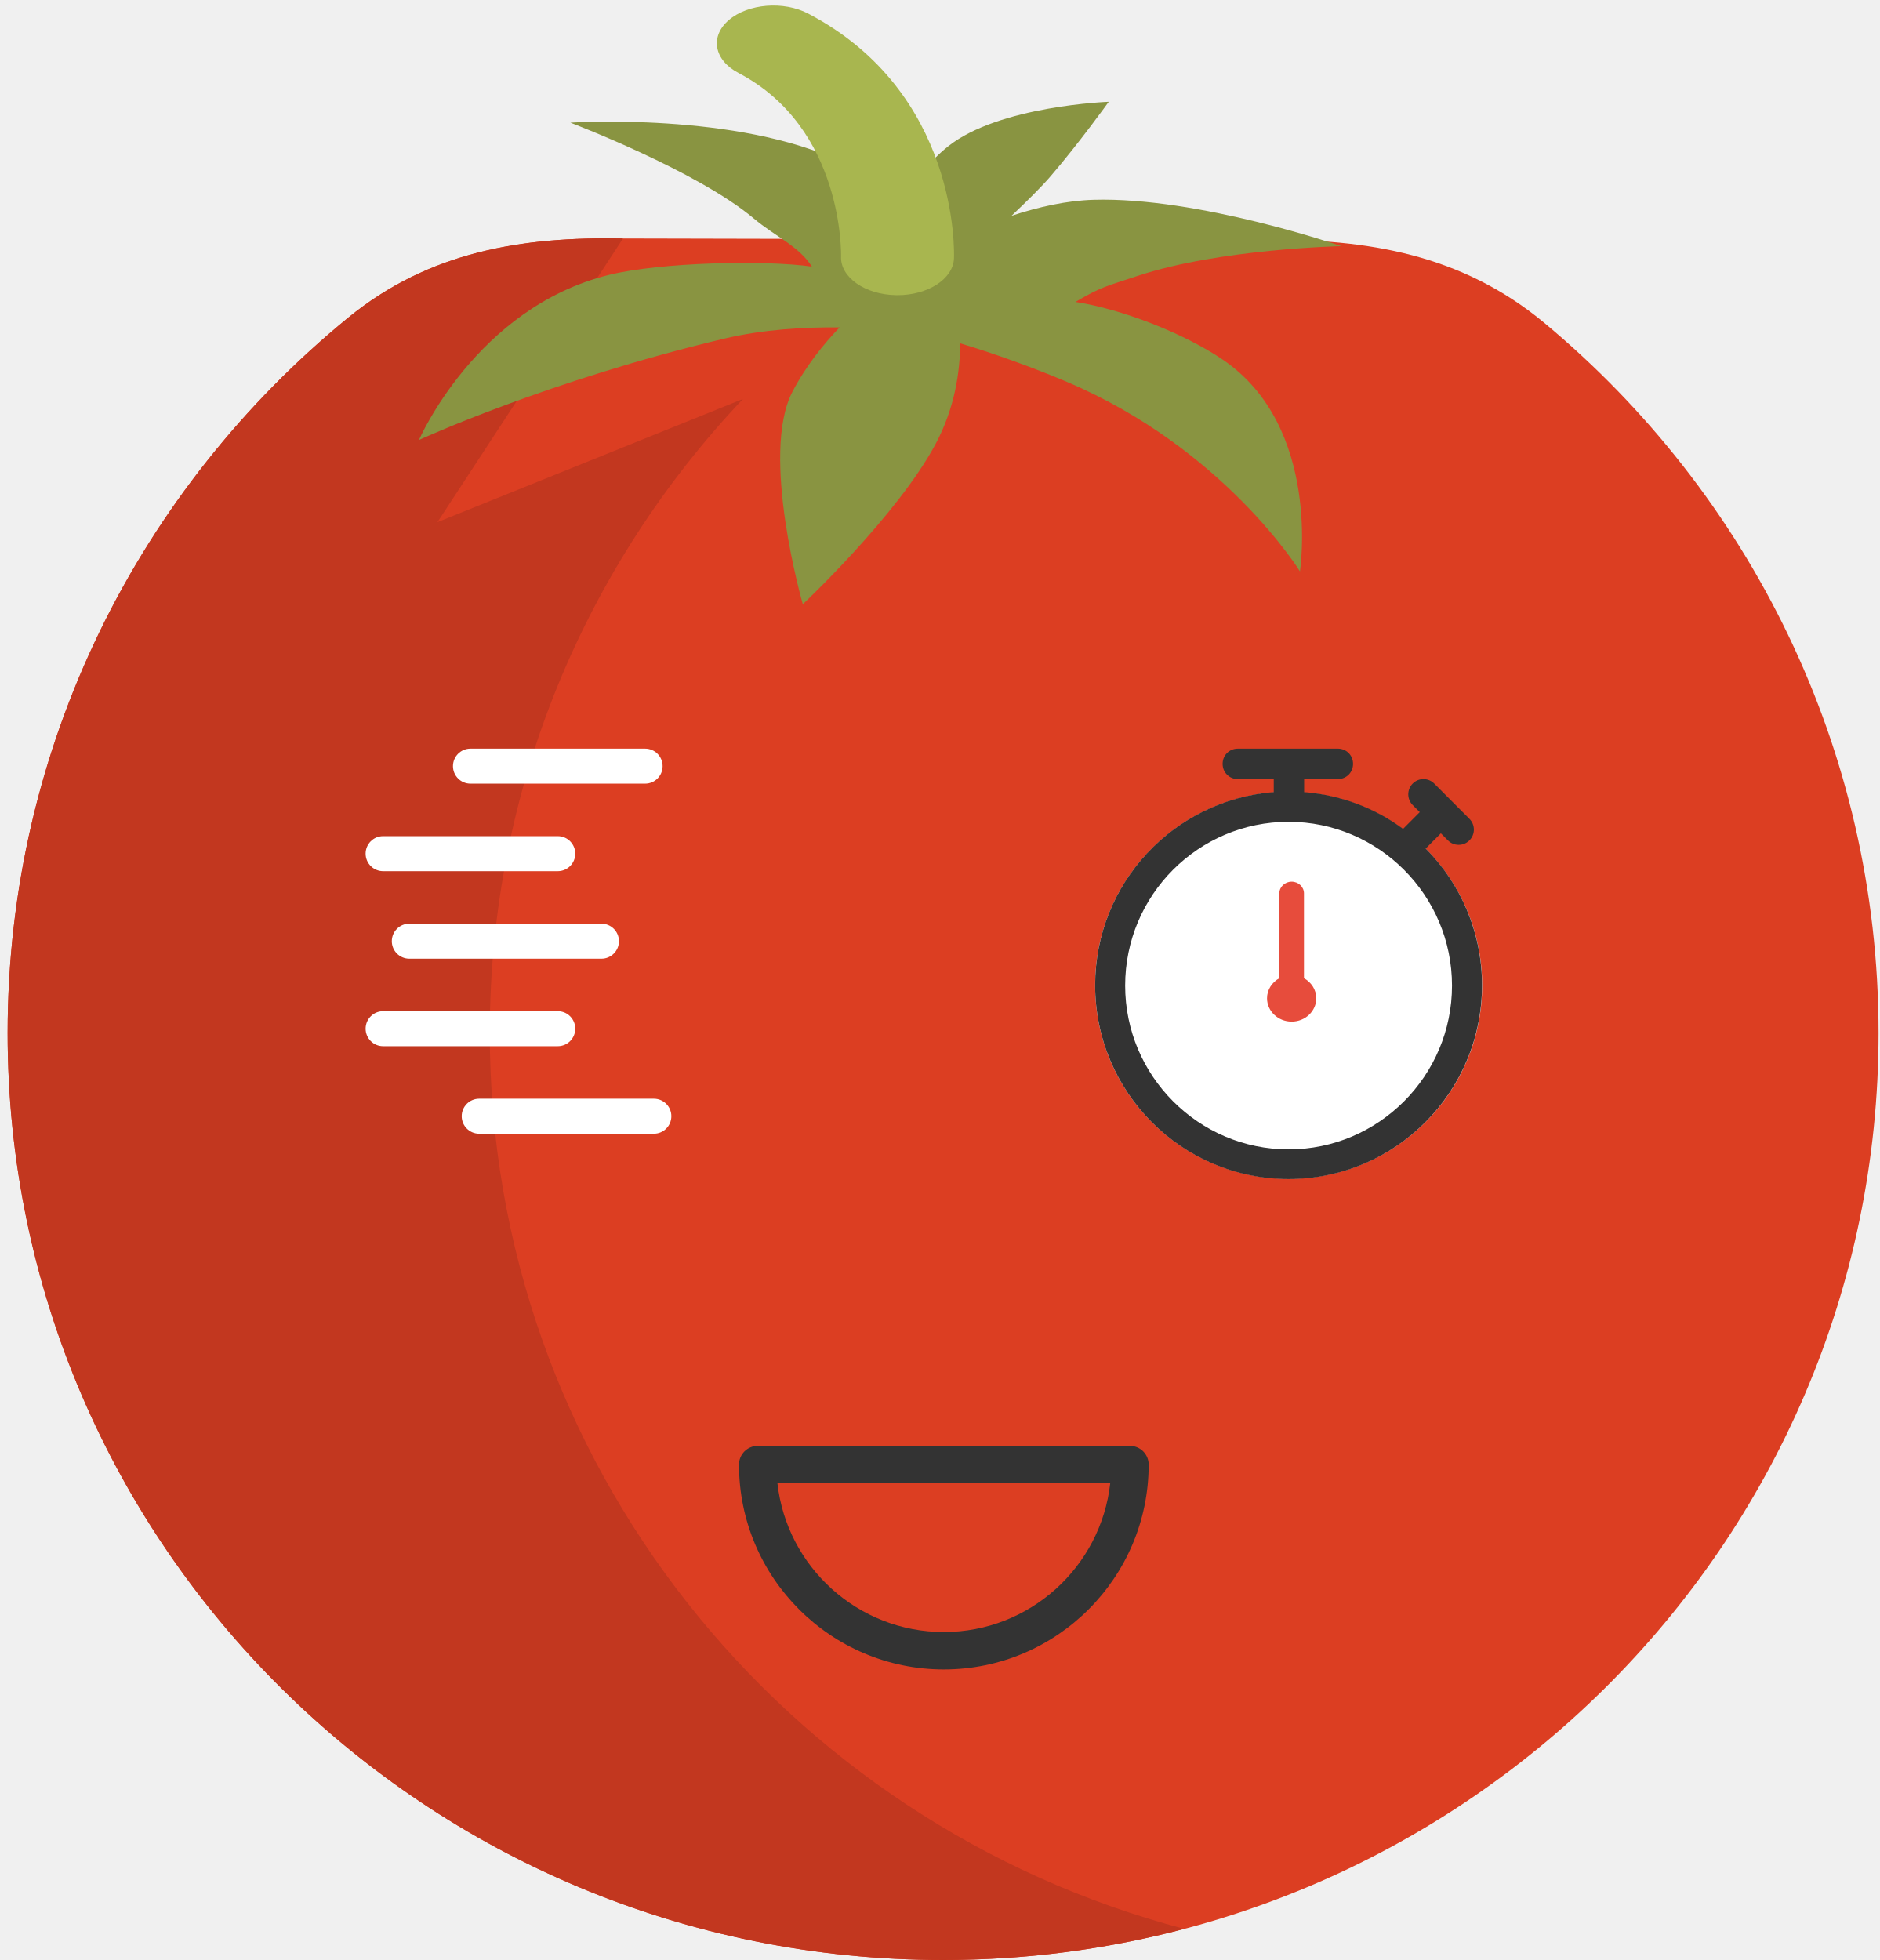
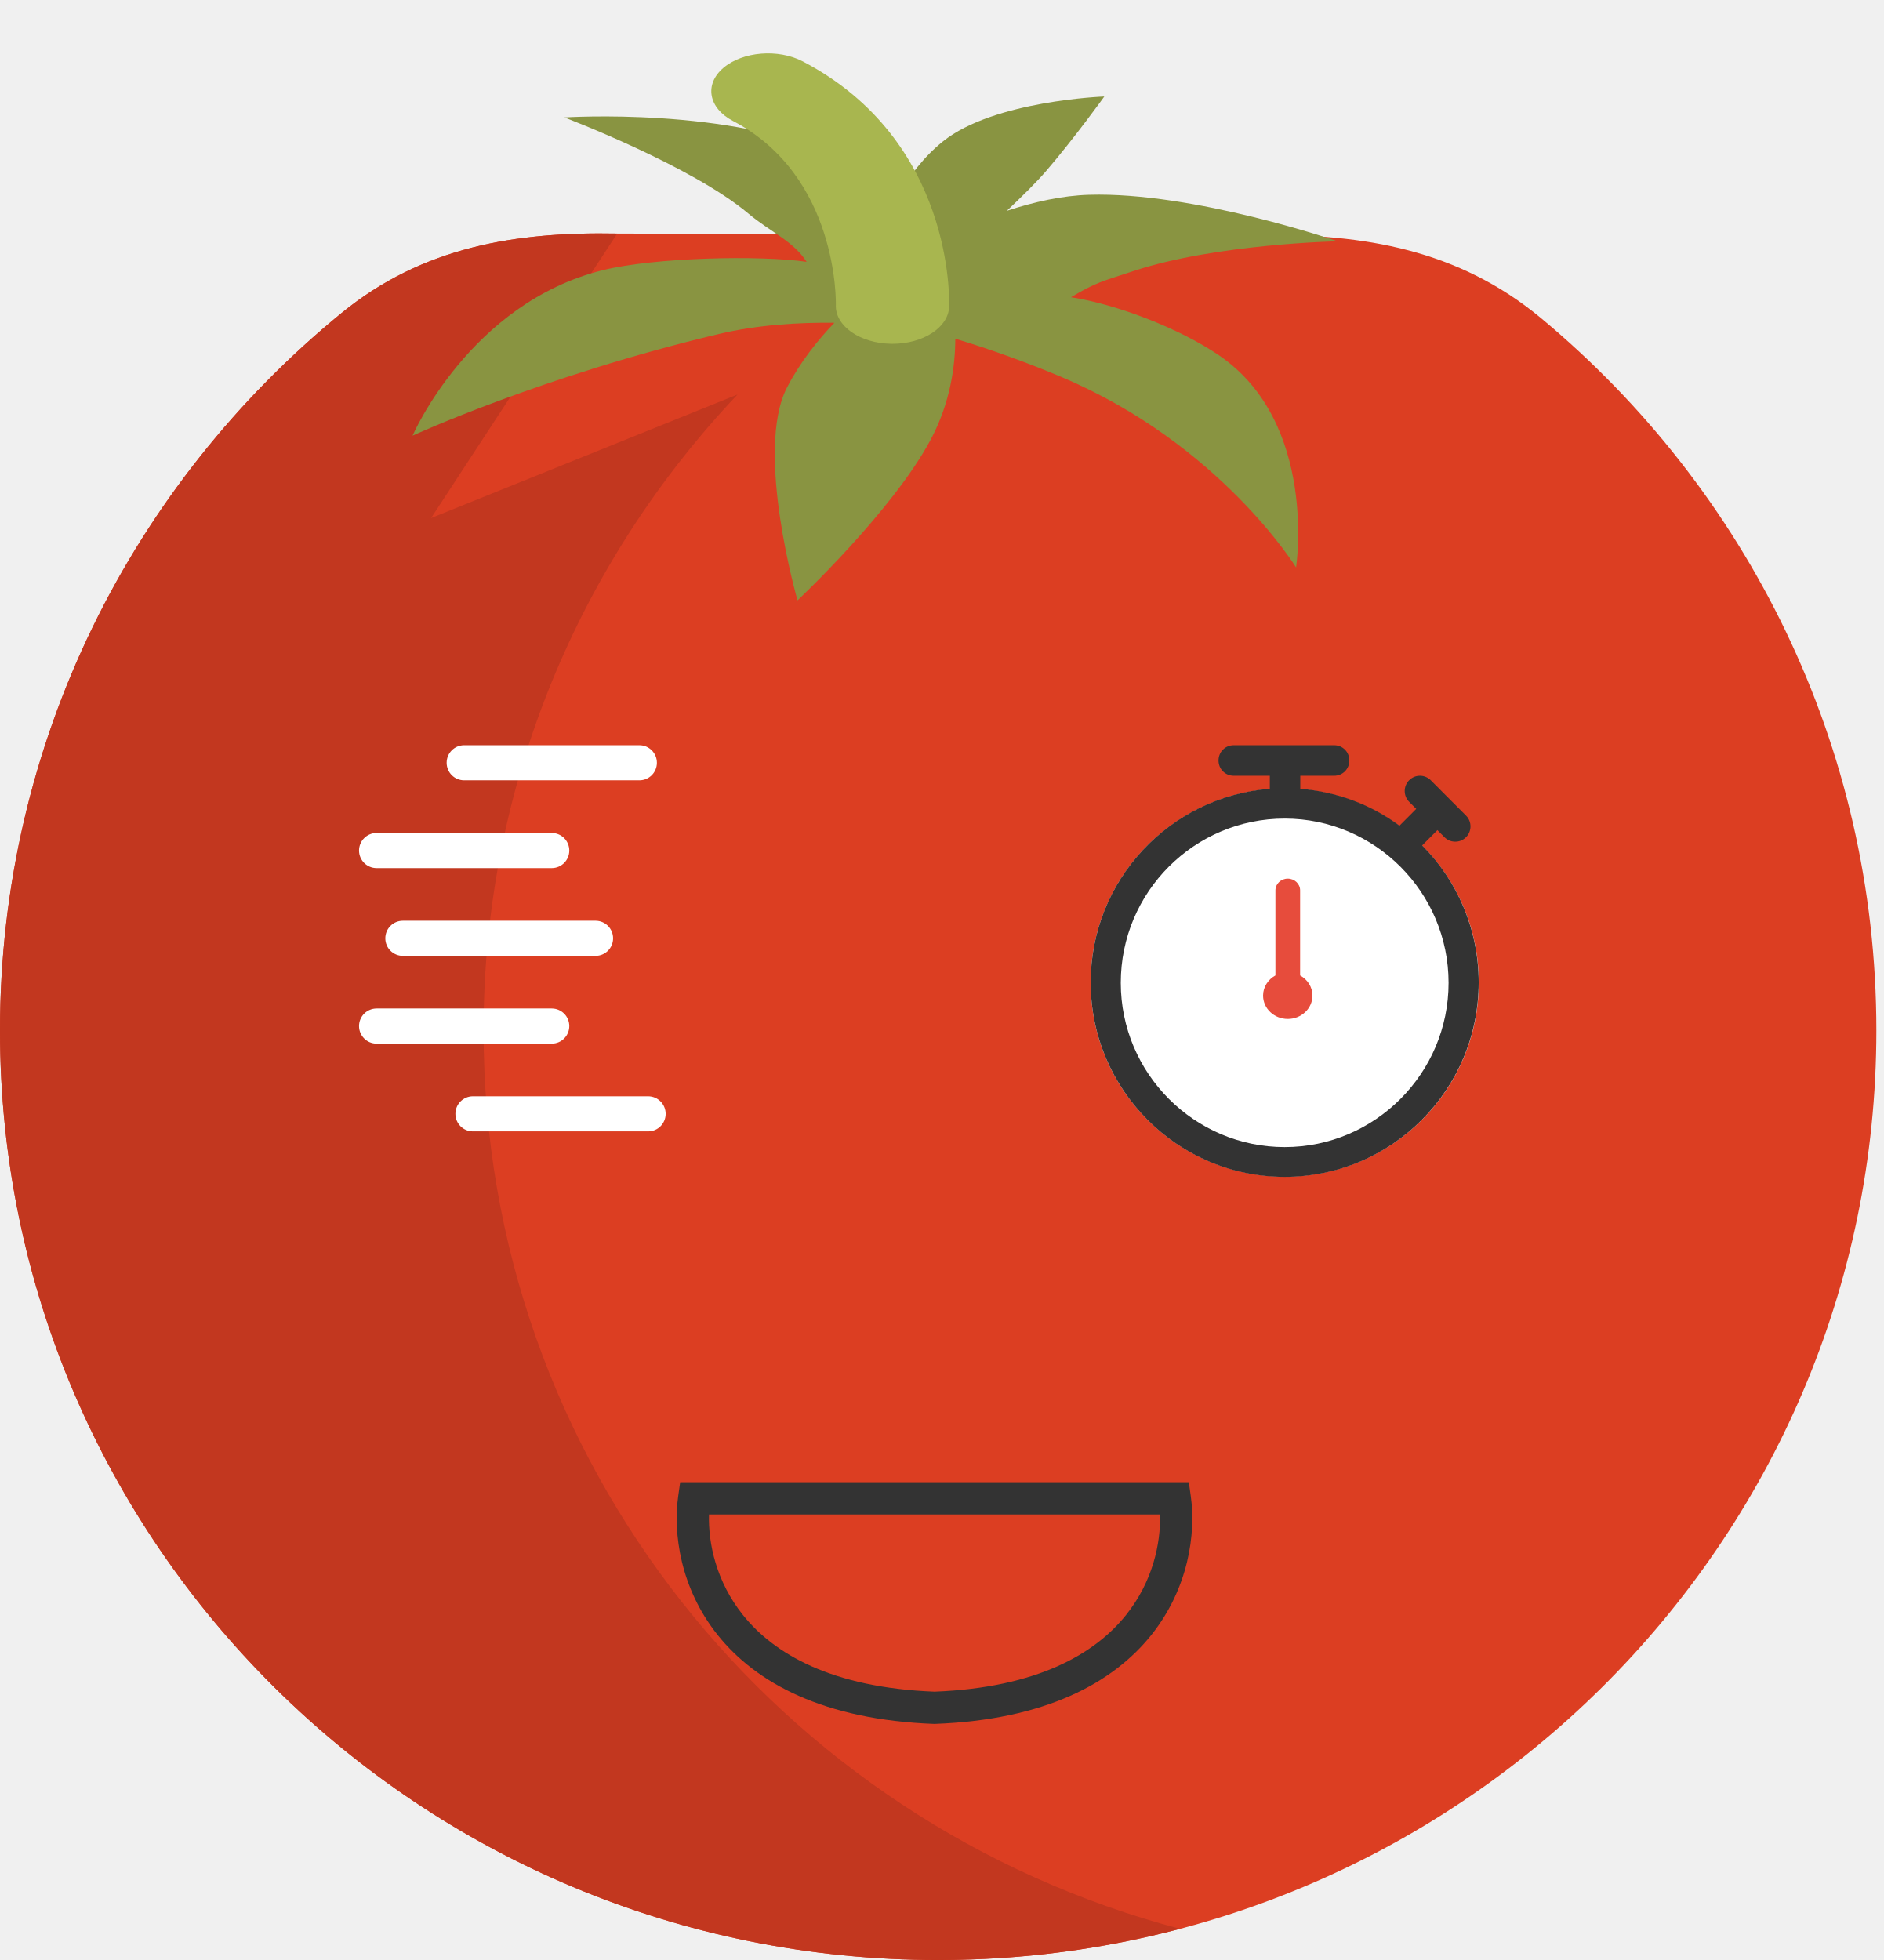
- <svg xmlns="http://www.w3.org/2000/svg" width="234" height="244" viewBox="0 0 234 244" fill="none">
-   <path d="M192.273 40.211C217.703 61.377 233.866 93.124 233.866 128.607C233.866 192.335 181.725 244 117.411 244C53.09 244 0.949 192.335 0.949 128.608C0.949 92.755 17.449 60.724 43.332 39.559C53.449 31.29 64.999 29.455 77.561 29.687L157.379 29.868C170.218 29.709 181.996 31.66 192.273 40.211Z" fill="#DC3E22" />
-   <path d="M60.973 128.608C60.973 98.067 72.951 70.306 92.498 49.665L54.459 65.003L77.561 29.687C64.999 29.455 53.449 31.29 43.332 39.559C17.449 60.724 0.949 92.754 0.949 128.608C0.949 192.335 53.09 244 117.411 244C127.789 244 137.846 242.648 147.422 240.124C97.648 227.006 60.973 182.053 60.973 128.608Z" fill="#C2371F" />
-   <path d="M58.566 97.555H80.315C81.516 97.555 82.49 96.58 82.49 95.376C82.49 94.174 81.516 93.197 80.315 93.197H58.566C57.365 93.197 56.391 94.174 56.391 95.376C56.391 96.58 57.365 97.555 58.566 97.555ZM47.691 108.451H69.44C70.641 108.451 71.615 107.475 71.615 106.271C71.615 105.069 70.641 104.092 69.44 104.092H47.691C46.49 104.092 45.516 105.069 45.516 106.271C45.516 107.475 46.49 108.451 47.691 108.451ZM71.615 128.062C71.615 126.859 70.641 125.883 69.44 125.883H47.691C46.49 125.883 45.516 126.859 45.516 128.062C45.516 129.265 46.49 130.241 47.691 130.241H69.44C70.641 130.241 71.615 129.265 71.615 128.062ZM81.403 136.778H59.653C58.452 136.778 57.478 137.754 57.478 138.957C57.478 140.16 58.452 141.136 59.653 141.136H81.403C82.603 141.136 83.578 140.16 83.578 138.957C83.578 137.754 82.603 136.778 81.403 136.778ZM50.953 114.988C49.752 114.988 48.778 115.964 48.778 117.167C48.778 118.371 49.752 119.346 50.953 119.346H74.878C76.078 119.346 77.053 118.371 77.053 117.167C77.053 115.964 76.078 114.988 74.878 114.988H50.953Z" fill="white" />
-   <circle cx="160.426" cy="122.664" r="24.09" fill="white" />
-   <path d="M162.334 121.776V111.211C162.334 110.409 161.647 109.759 160.801 109.759C159.955 109.759 159.269 110.409 159.269 111.211V121.776C158.358 122.28 157.736 123.206 157.736 124.277C157.736 125.881 159.109 127.181 160.801 127.181C162.494 127.181 163.866 125.881 163.866 124.277C163.866 123.205 163.245 122.28 162.334 121.776Z" fill="#E74C3C" />
-   <path d="M136.336 122.649C136.336 135.964 147.131 146.783 160.418 146.783C173.704 146.783 184.499 135.964 184.499 122.649C184.499 116.037 181.823 109.98 177.487 105.634L179.378 103.739L180.255 104.617C180.624 104.987 181.085 105.172 181.593 105.172C182.1 105.172 182.562 104.987 182.931 104.617C183.669 103.877 183.669 102.675 182.931 101.936L178.548 97.543C177.81 96.804 176.61 96.804 175.872 97.543C175.134 98.283 175.134 99.485 175.872 100.225L176.749 101.103L174.673 103.184C171.167 100.595 166.968 98.977 162.355 98.607V96.989H166.553C167.614 96.989 168.445 96.156 168.445 95.093C168.445 94.029 167.614 93.197 166.553 93.197H154.097C153.036 93.197 152.206 94.029 152.206 95.093C152.206 96.156 153.036 96.989 154.097 96.989H158.572V98.607C146.116 99.578 136.336 109.98 136.336 122.649ZM160.418 102.306C171.628 102.306 180.762 111.46 180.762 122.695C180.762 133.93 171.628 143.085 160.418 143.085C149.207 143.085 140.073 133.93 140.073 122.695C140.073 111.414 149.207 102.306 160.418 102.306Z" fill="#333333" />
-   <path d="M140.671 180H94.329C93.043 180 92 181.043 92 182.329C92 196.389 103.439 207.829 117.5 207.829C131.561 207.829 143 196.39 143 182.329C143 181.043 141.957 180 140.671 180ZM138.213 184.658C137.051 195.058 128.205 203.171 117.5 203.171C106.794 203.171 97.948 195.058 96.786 184.658H138.213Z" fill="#333333" />
-   <path d="M152.235 44.777C147.436 41.513 139.671 38.476 133.889 37.589C137.067 35.706 137.706 35.644 141.686 34.327C151.886 30.954 166.994 30.643 166.994 30.643C166.994 30.643 149.162 24.486 136.124 24.873C132.805 24.97 129.304 25.754 125.926 26.864C127.831 25.068 129.636 23.283 130.79 21.941C134.319 17.84 138.029 12.674 138.029 12.674C138.029 12.674 124.358 13.162 118.017 18.232C115.609 20.158 113.791 22.605 112.461 24.901C110.098 23.088 107.49 21.473 104.882 20.212C91.841 13.907 71.005 15.271 71.005 15.271C71.005 15.271 86.745 21.236 93.827 27.187C96.592 29.511 99.399 30.586 101.076 33.191C95.278 32.353 82.195 32.639 75.772 34.23C59.269 38.319 52.158 54.773 52.158 54.773C52.158 54.773 68.262 47.357 90.174 42.154C94.991 41.011 100.085 40.708 104.524 40.76C102.509 42.857 100.307 45.581 98.641 48.792C94.588 56.61 99.944 75.218 99.944 75.218C99.944 75.218 111.678 64.214 116.459 55.3C118.913 50.725 119.52 46.131 119.533 42.741C123.885 44.031 129.01 45.915 132.84 47.545C152.452 55.893 161.835 71.134 161.835 71.134C161.835 71.134 164.568 53.168 152.235 44.777Z" fill="#899441" />
-   <path d="M111.737 36.744C111.675 36.744 111.612 36.743 111.55 36.742C107.672 36.675 104.609 34.521 104.704 31.932C104.712 31.708 105.051 15.944 91.942 9.089C88.885 7.49 88.345 4.539 90.738 2.495C93.132 0.452 97.551 0.091 100.608 1.691C119.353 11.491 118.794 31.33 118.762 32.17C118.662 34.721 115.534 36.744 111.737 36.744Z" fill="#A8B64F" />
+ <svg xmlns="http://www.w3.org/2000/svg" width="247" height="257" viewBox="0 0 247 257" fill="none">
+   <g id="tomato-main">
+     <g id="tomato">
+       <path id="Vector" d="M202.094 41.743C228.955 64.1 246.027 97.635 246.027 135.115C246.027 202.43 190.951 257.003 123.018 257.003C55.076 257.003 0 202.43 0 135.115C0 97.244 17.428 63.41 44.769 41.054C55.455 32.32 67.656 30.381 80.924 30.626L165.235 30.818C178.797 30.649 191.238 32.71 202.094 41.743Z" fill="#DC3E22" />
+       <path id="Vector_2" d="M63.403 135.115C63.403 102.856 76.055 73.532 96.702 51.73L56.521 67.931L80.924 30.626C67.656 30.381 55.455 32.32 44.769 41.054C17.428 63.41 3.48072e-09 97.244 3.48072e-09 135.115C-0.001 202.43 55.075 257.003 123.017 257.003C133.979 257.003 144.603 255.575 154.717 252.909C102.142 239.052 63.403 191.569 63.403 135.115Z" fill="#C2371F" />
+     </g>
+     <g id="list">
+       <path id="Vector_3" d="M60.861 102.316H83.835C85.103 102.316 86.132 101.286 86.132 100.015C86.132 98.744 85.103 97.713 83.835 97.713H60.861C59.592 97.713 58.563 98.744 58.563 100.015C58.563 101.286 59.592 102.316 60.861 102.316ZM49.374 113.825H72.348C73.616 113.825 74.645 112.795 74.645 111.523C74.645 110.253 73.616 109.221 72.348 109.221H49.374C48.105 109.221 47.076 110.253 47.076 111.523C47.076 112.795 48.105 113.825 49.374 113.825ZM74.645 134.54C74.645 133.27 73.616 132.238 72.348 132.238H49.374C48.105 132.238 47.076 133.27 47.076 134.54C47.076 135.811 48.105 136.842 49.374 136.842H72.348C73.616 136.842 74.645 135.811 74.645 134.54ZM84.983 143.747H62.009C60.741 143.747 59.712 144.778 59.712 146.049C59.712 147.319 60.741 148.35 62.009 148.35H84.983C86.251 148.35 87.281 147.319 87.281 146.049C87.281 144.778 86.251 143.747 84.983 143.747ZM52.82 120.73C51.551 120.73 50.522 121.761 50.522 123.032C50.522 124.303 51.551 125.333 52.82 125.333H78.091C79.359 125.333 80.388 124.303 80.388 123.032C80.388 121.761 79.359 120.73 78.091 120.73H52.82Z" fill="white" />
+     </g>
+     <g id="timer">
+       <path id="Ellipse 4" d="M193.9 128.838C193.9 142.892 182.507 154.284 168.454 154.284C154.4 154.284 143.008 142.892 143.008 128.838C143.008 114.785 154.4 103.393 168.454 103.393C182.507 103.393 193.9 114.785 193.9 128.838Z" fill="white" />
+       <path id="Vector_4" d="M170.47 127.901V116.741C170.47 115.894 169.744 115.207 168.851 115.207C167.957 115.207 167.232 115.894 167.232 116.741V127.901C166.27 128.433 165.613 129.411 165.613 130.543C165.613 132.237 167.063 133.61 168.851 133.61C170.639 133.61 172.088 132.237 172.088 130.543C172.088 129.41 171.432 128.433 170.47 127.901Z" fill="#E74C3C" />
+       <path id="Shape" d="M143.008 128.822C143.008 142.887 154.411 154.315 168.445 154.315C182.479 154.315 193.882 142.887 193.882 128.822C193.882 121.839 191.056 115.441 186.475 110.85L188.473 108.848L189.399 109.776C189.789 110.166 190.276 110.362 190.812 110.362C191.348 110.362 191.835 110.166 192.225 109.776C193.005 108.994 193.005 107.725 192.225 106.943L187.596 102.304C186.816 101.522 185.549 101.522 184.77 102.304C183.99 103.085 183.99 104.355 184.77 105.136L185.695 106.064L183.503 108.262C179.799 105.527 175.365 103.818 170.492 103.427V101.718H174.926C176.047 101.718 176.924 100.838 176.924 99.715C176.924 98.592 176.047 97.713 174.926 97.713H161.769C160.648 97.713 159.771 98.592 159.771 99.715C159.771 100.838 160.648 101.718 161.769 101.718H166.496V103.427C153.339 104.452 143.008 115.441 143.008 128.822ZM168.445 107.334C180.286 107.334 189.935 117.004 189.935 128.871C189.935 140.739 180.286 150.408 168.445 150.408C156.604 150.408 146.955 140.739 146.955 128.871C146.955 116.955 156.604 107.334 168.445 107.334Z" fill="#333333" />
+     </g>
+     <g id="tail">
+       <path id="Vector_5" d="M159.802 46.567C154.733 43.118 146.531 39.911 140.423 38.974C143.78 36.985 144.455 36.92 148.66 35.528C159.433 31.965 175.391 31.637 175.391 31.637C175.391 31.637 156.556 25.134 142.785 25.542C139.278 25.645 135.58 26.472 132.013 27.645C134.024 25.748 135.931 23.862 137.149 22.445C140.878 18.114 144.796 12.656 144.796 12.656C144.796 12.656 130.356 13.171 123.658 18.527C121.114 20.562 119.194 23.147 117.789 25.572C115.293 23.656 112.539 21.951 109.783 20.619C96.009 13.959 74 15.4 74 15.4C74 15.4 90.626 21.701 98.106 27.987C101.027 30.441 103.991 31.577 105.763 34.329C99.638 33.443 85.819 33.746 79.035 35.426C61.603 39.745 54.092 57.125 54.092 57.125C54.092 57.125 71.103 49.292 94.247 43.796C99.336 42.588 104.716 42.268 109.405 42.323C107.277 44.539 104.951 47.415 103.192 50.807C98.91 59.066 104.568 78.721 104.568 78.721C104.568 78.721 116.962 67.097 122.012 57.682C124.604 52.849 125.246 47.996 125.259 44.416C129.856 45.778 135.27 47.768 139.315 49.49C160.031 58.308 169.942 74.407 169.942 74.407C169.942 74.407 172.829 55.43 159.802 46.567Z" fill="#899441" />
+       <path id="left-tail" d="M117.024 45.081C116.959 45.081 116.893 45.08 116.827 45.079C112.731 45.008 109.496 42.733 109.596 39.998C109.604 39.762 109.962 23.11 96.116 15.869C92.886 14.181 92.316 11.063 94.844 8.904C97.373 6.746 102.04 6.365 105.269 8.055C125.07 18.407 124.479 39.363 124.445 40.25C124.339 42.944 121.035 45.081 117.024 45.081Z" fill="#A8B64F" />
+       <path id="right-tail" style="visibility: hidden" d="M115.29 44.053C115.351 44.078 115.228 44.03 115.29 44.053C111.083 43.834 109.095 39.173 110.165 36.654C110.257 36.436 116.535 21.008 106.186 9.302C103.772 6.572 104.352 3.456 107.484 2.342C110.617 1.229 115.112 2.539 117.526 5.27C132.326 22.008 125.475 40.444 123.946 42.189C120.896 44.054 119.496 44.273 115.29 44.053Z" fill="#A8B64F" />
+     </g>
+     <g id="smiledMouth">
+       <path id="Vector (Stroke)" fill-rule="evenodd" clip-rule="evenodd" d="M89.182 194.357H155.877L156.133 196.175C156.814 201.017 155.883 208.239 150.936 214.413C145.94 220.647 137.097 225.512 122.542 226.044C122.538 226.044 122.534 226.044 122.529 226.044C122.525 226.044 122.521 226.045 122.517 226.045C107.962 225.513 99.118 220.647 94.123 214.413C89.175 208.239 88.244 201.017 88.926 196.175L89.182 194.357ZM122.529 221.816C136.085 221.291 143.604 216.806 147.639 211.771C151.146 207.394 152.206 202.375 152.099 198.583H92.96C92.853 202.375 93.913 207.394 97.42 211.771C101.455 216.806 108.974 221.291 122.529 221.816Z" fill="#333333" />
+     </g>
+     <g id="roundMouth" style="visibility: hidden">
+       <path id="Ellipse 5 (Stroke)" fill-rule="evenodd" clip-rule="evenodd" d="M132.499 220.879C135.392 216.7 137.317 210.697 137.317 203.864C137.317 197.031 135.392 191.028 132.499 186.849C129.595 182.654 126.001 180.626 122.529 180.626C119.057 180.626 115.463 182.654 112.558 186.849C109.665 191.028 107.741 197.031 107.741 203.864C107.741 210.697 109.665 216.7 112.558 220.879C115.463 225.074 119.057 227.102 122.529 227.102C126.001 227.102 129.595 225.074 132.499 220.879ZM122.529 231.327C133.03 231.327 141.542 219.032 141.542 203.864C141.542 188.696 133.03 176.4 122.529 176.4C112.028 176.4 103.516 188.696 103.516 203.864C103.516 219.032 112.028 231.327 122.529 231.327Z" fill="#333333" />
+     </g>
+   </g>
+   <animate href="#smiledMouth" id="smiled-mouth" attributename="visibility" from="visible" to="hidden" dur="1s" repeatCount="indefinite" />
+   <animate href="#roundMouth" id="round-mouth" attributename="visibility" from="hidden" to="visible" dur="1s" repeatCount="indefinite" />
+   <animate href="#left-tail" attributename="visibility" from="visible" to="hidden" dur="3s" repeatCount="indefinite" />
+   <animate href="#right-tail" attributename="visibility" from="hidden" to="visible" dur="3s" repeatCount="indefinite" />
</svg>
